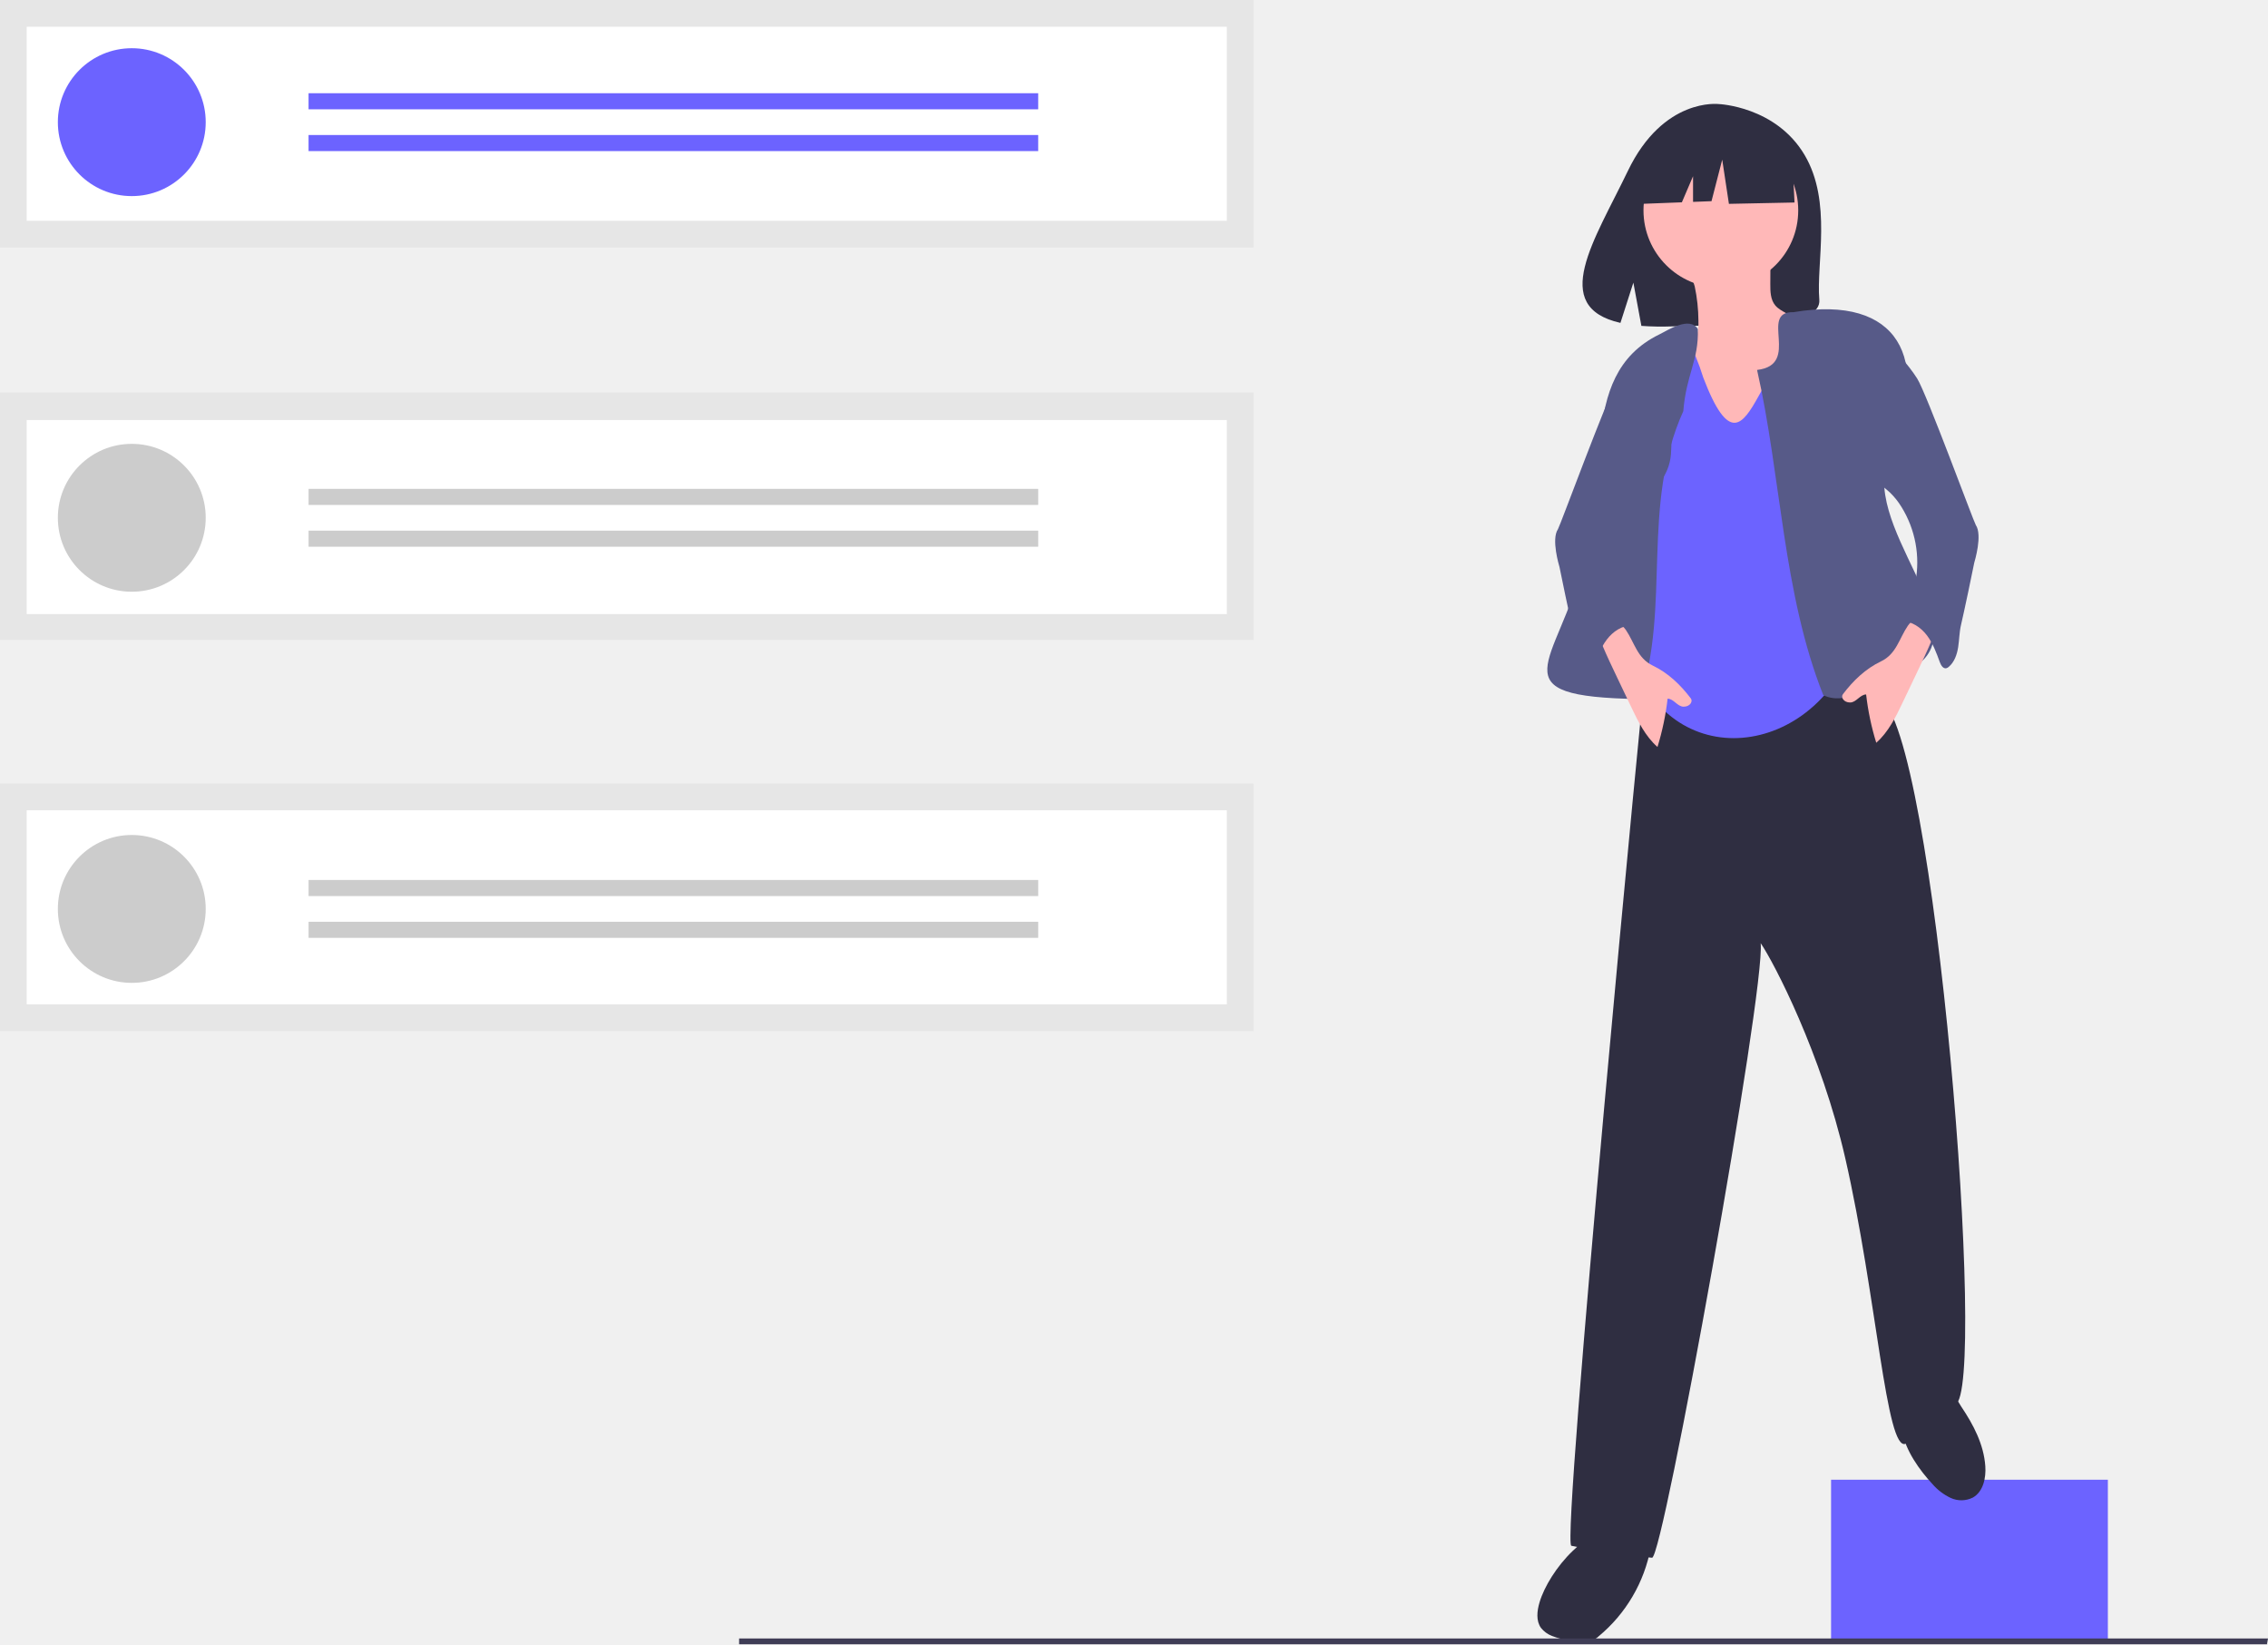
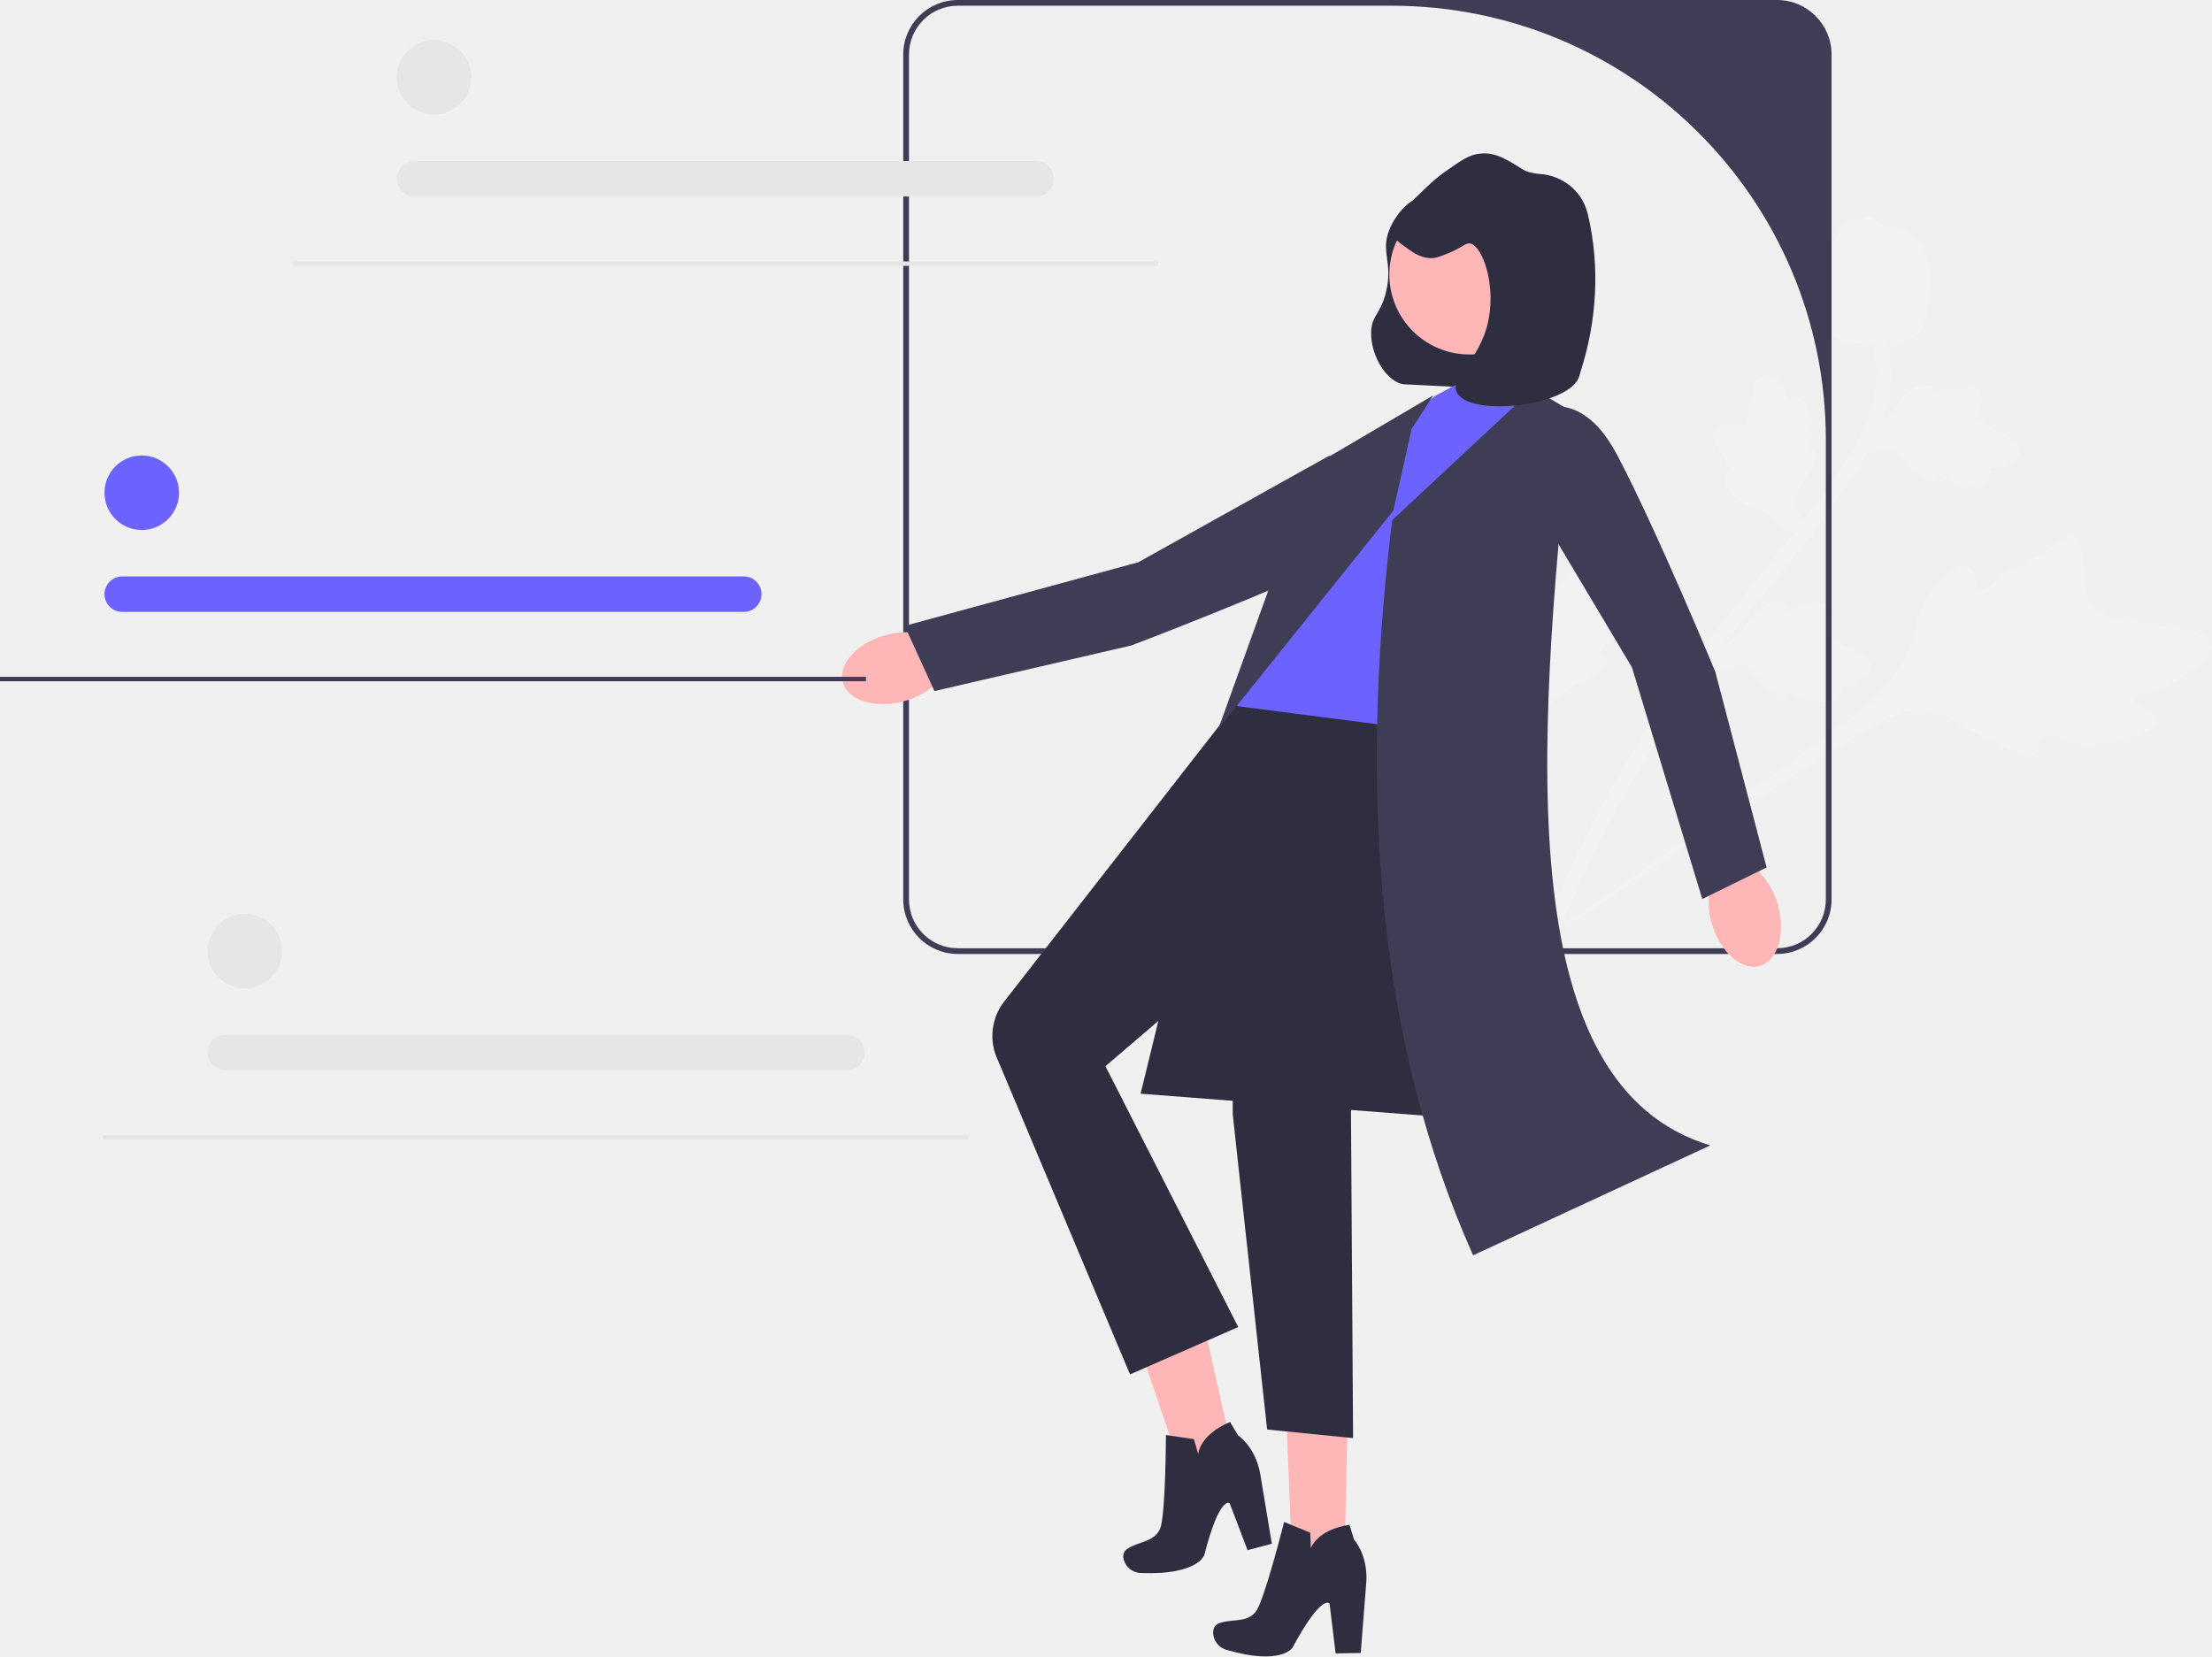
- <svg xmlns="http://www.w3.org/2000/svg" id="add4e892-dc7d-463c-9a79-cd157cb9a3cb" data-name="Layer 1" width="852.182" height="617.73" viewBox="0 0 852.182 617.73">
-   <rect x="688.013" y="555.912" width="104" height="60" fill="#6c63ff" />
-   <path d="M752.362,743.166c-.933,3.175-1.366,6.878.572,9.561a9.656,9.656,0,0,0,4.086,2.993,29.112,29.112,0,0,0,12.985,1.905,6.132,6.132,0,0,0,4.593-1.764,56.586,56.586,0,0,0,19.575-33.393,3.166,3.166,0,0,0-.104-2.049,3.247,3.247,0,0,0-1.364-1.156,30.653,30.653,0,0,0-7.311-3.338C771.317,712.29,755.85,731.297,752.362,743.166Z" transform="translate(-173.909 -141.1352)" fill="#2f2e41" />
-   <path d="M900.004,698.668a20.732,20.732,0,0,0,6.844,5.212,9.608,9.608,0,0,0,8.364-.142c3.873-2.205,4.97-7.328,4.661-11.774-.572-8.223-4.5-15.633-9.014-22.351-1.428-2.125-4.59-8.451-7.365-8.529-1.318-.037-6.248,4.742-7.587,5.652-4.894,3.323-8.283,5.701-7.265,12.08C889.778,685.93,895.216,693.545,900.004,698.668Z" transform="translate(-173.909 -141.1352)" fill="#2f2e41" />
-   <path d="M857.099,358.558c-20.833-1.615-40.732-1.017-61.602-2.088-1.753-.09-.908,19.986-2.725,30.888-.934,5.603-32.348,333.837-28.449,334.502a259.062,259.062,0,0,0,30.331,4.492c4.134.364,42.663-213.506,40.817-230.887,5.045,7.399,22.812,41.559,31.796,80.854,11.854,51.846,15.343,110.489,22.712,107.199a44.138,44.138,0,0,1,18.611-14.72c12.178-4.53-7.558-253.924-28.41-265.389-.257-7.299-.524-14.778-3.275-21.544C873.023,372.322,865.368,364.702,857.099,358.558Z" transform="translate(-173.909 -141.1352)" fill="#2f2e41" />
-   <polygon points="851.787 617.73 277.706 617.73 277.706 615.548 852.182 615.548 851.787 617.73" fill="#3f3d56" />
-   <rect y="294.368" width="471.013" height="92.995" fill="#e6e6e6" />
-   <rect y="147.426" width="471.013" height="92.995" fill="#e6e6e6" />
-   <rect width="471.013" height="92.995" fill="#e6e6e6" />
-   <path d="M183.95,224.089H634.881V151.176H183.95Z" transform="translate(-173.909 -141.1352)" fill="#fff" />
-   <path d="M183.95,371.839H634.881v-72.912H183.95Z" transform="translate(-173.909 -141.1352)" fill="#fff" />
-   <path d="M183.95,518.457H634.881V445.545H183.95Z" transform="translate(-173.909 -141.1352)" fill="#fff" />
-   <circle cx="49.517" cy="45.894" r="27.778" fill="#6c63ff" />
-   <rect x="115.942" y="35.024" width="274.154" height="6.039" fill="#6c63ff" />
-   <rect x="115.942" y="50.724" width="274.154" height="6.039" fill="#6c63ff" />
-   <circle cx="49.517" cy="194.527" r="27.778" fill="#ccc" />
-   <rect x="115.942" y="183.658" width="274.154" height="6.039" fill="#ccc" />
-   <rect x="115.942" y="199.358" width="274.154" height="6.039" fill="#ccc" />
-   <circle cx="49.517" cy="341.47" r="27.778" fill="#ccc" />
-   <rect x="115.942" y="330.6" width="274.154" height="6.039" fill="#ccc" />
-   <rect x="115.942" y="346.301" width="274.154" height="6.039" fill="#ccc" />
-   <path d="M851.966,199.351c-10.813-18.27-32.204-19.121-32.204-19.121s-20.845-2.666-34.217,25.16c-12.464,25.935-29.665,50.976-2.769,57.048l4.858-15.121L790.642,263.563a105.236,105.236,0,0,0,11.508.197c28.803-.93,56.234.272,55.351-10.064C856.327,239.955,862.369,216.93,851.966,199.351Z" transform="translate(-173.909 -141.1352)" fill="#2f2e41" />
-   <path d="M812.077,261.598c.052,2.056.037,4.225-.985,6.011-2.026,3.539-6.971,4.069-9.946,6.859-3.128,2.934-3.482,7.695-3.631,11.98-.156,4.481-.288,9.109,1.347,13.284a32.293,32.293,0,0,0,3.773,6.482q2.724,3.927,5.499,7.819a33.759,33.759,0,0,0,3.293,4.132c3.313,3.374,7.857,5.242,12.394,6.575,2.931.861,6.096,1.532,9.005.596a17.24,17.24,0,0,0,5.237-3.22,28.061,28.061,0,0,0,5.927-5.745c2.442-3.543,3.118-7.978,3.625-12.251a264.363,264.363,0,0,0,1.743-38.084,9.334,9.334,0,0,0-.727-4.046c-1.506-2.941-5.541-3.569-7.666-6.099-1.817-2.163-1.892-5.25-1.876-8.075l.039-7.192a3.013,3.013,0,0,0-.35-1.752,2.969,2.969,0,0,0-2.063-.963,69.55,69.55,0,0,0-13.531-.905c-3.672.112-10.718-.195-13.893,1.85-2.882,1.856.726,6.984,1.394,9.864A64.262,64.262,0,0,1,812.077,261.598Z" transform="translate(-173.909 -141.1352)" fill="#ffb8b8" />
-   <circle cx="646.597" cy="79.041" r="29.071" fill="#ffb8b8" />
-   <path d="M813.922,283.047c-15.004-47.548-22.909,19.237-32.369,37.472.088,12.573.429,47.347,3.369,60.528,11.423,51.202,67.99,47.182,85,4,9.061-23.003-11.04-80.012-10.359-106.612C834.653,253.194,833.116,333.272,813.922,283.047Z" transform="translate(-173.909 -141.1352)" fill="#6c63ff" />
-   <path d="M797.452,266.738c-32.511,15.802-17.001,58.255-28.785,86.039-9.412,38.119-33.348,50.105,21.38,50.993,11.792-34.842.274-72.689,16.352-108.167,1.107-13.895,5.873-19.121,5.451-30.888C808.697,259.831,800.53,265.225,797.452,266.738Z" transform="translate(-173.909 -141.1352)" fill="#575a88" />
-   <polygon points="673.276 56.455 652.142 45.384 622.957 49.913 616.919 76.583 631.95 76.004 636.149 66.206 636.149 75.842 643.084 75.576 647.111 59.977 649.626 76.583 674.283 76.079 673.276 56.455" fill="#2f2e41" />
-   <path d="M834.113,280.12c16.733-1.953.419-22.049,13.701-21.707,39.771-6.689,51.669,17.944,36.544,52.324-13.865,27.538,35.18,66.222,7.781,81.63-9.724,3.569-23.647,14.797-33.151,9.909C843.732,363.928,843.18,320.113,834.113,280.12Z" transform="translate(-173.909 -141.1352)" fill="#575a88" />
-   <path d="M880.688,389.595c-5.826,2.786-10.435,7.217-14.335,12.365-.826,1.09.282,3.122,2.756,3.089,2.302-.031,3.677-2.983,5.98-3.014a99.973,99.973,0,0,0,3.806,18.145c4.593-4.033,7.343-9.711,9.974-15.228l5.201-10.905c1.91-4.004,3.82-8.009,5.541-12.097a8.728,8.728,0,0,0,.853-3.049c.227-7.035-6.71-7.078-9.701-2.675C887.49,381.042,886.471,386.829,880.688,389.595Z" transform="translate(-173.909 -141.1352)" fill="#ffb8b8" />
-   <path d="M881.884,268.643c4.447,4.621,8.926,9.281,12.378,14.686s21.31,54.014,22.034,55.045c2.578,3.805-.433,13.64-.585,14.204-.298,1.766-4.024,19.403-4.957,23.298-.653,2.725-.645,5.563-1.072,8.333s-1.389,5.618-3.523,7.435a2.207,2.207,0,0,1-.97.543c-1.183.231-1.989-1.138-2.404-2.27-1.29-3.526-2.592-7.12-4.866-10.106s-5.721-5.326-9.475-5.315a5.055,5.055,0,0,1,.368-4.613c.752-1.419,1.855-2.621,2.685-3.996a18.389,18.389,0,0,0,2.112-6.036,39.606,39.606,0,0,0-5.229-28.25,27.052,27.052,0,0,0-4.364-5.455c-1.833-1.718-3.978-3.099-5.67-4.955a19.373,19.373,0,0,1-4.512-10.947,57.721,57.721,0,0,1,.318-12.01c.761-7.901,1.739-15.813,2.868-23.67a8.828,8.828,0,0,1,.783-2.956C878.689,269.954,880.187,269.44,881.884,268.643Z" transform="translate(-173.909 -141.1352)" fill="#575a88" />
-   <path d="M784.824,377.805c-2.991-4.403-9.928-4.36-9.701,2.675a8.728,8.728,0,0,0,.853,3.049c1.721,4.088,3.632,8.094,5.541,12.097l5.201,10.905c2.631,5.517,5.381,11.194,9.974,15.228a99.973,99.973,0,0,0,3.806-18.145c2.302.031,3.677,2.983,5.98,3.014,2.474.033,3.582-1.999,2.756-3.089-3.9-5.148-8.509-9.579-14.335-12.365C789.115,388.408,788.096,382.62,784.824,377.805Z" transform="translate(-173.909 -141.1352)" fill="#ffb8b8" />
-   <path d="M797.784,273.186a8.828,8.828,0,0,1,.783,2.956c1.129,7.857,2.107,15.769,2.868,23.67a57.72,57.72,0,0,1,.318,12.01,19.373,19.373,0,0,1-4.512,10.947c-1.692,1.857-3.837,3.238-5.67,4.955a27.052,27.052,0,0,0-4.364,5.455,39.606,39.606,0,0,0-5.229,28.25,18.389,18.389,0,0,0,2.112,6.036c.83,1.375,1.932,2.577,2.685,3.996a5.055,5.055,0,0,1,.368,4.613c-3.754-.011-7.201,2.328-9.475,5.315s-3.576,6.581-4.866,10.106c-.414,1.132-1.22,2.501-2.404,2.27a2.207,2.207,0,0,1-.97-.543c-2.133-1.817-3.095-4.666-3.523-7.435s-.419-5.607-1.072-8.333c-.933-3.895-4.659-21.531-4.957-23.298-.152-.563-3.164-10.399-.585-14.204.724-1.031,18.581-49.64,22.034-55.045s7.931-10.065,12.378-14.686C795.399,271.019,796.898,271.533,797.784,273.186Z" transform="translate(-173.909 -141.1352)" fill="#575a88" />
+ <svg xmlns="http://www.w3.org/2000/svg" id="a" width="772.031" height="578.211" viewBox="0 0 772.031 578.211">
+   <g>
+     <path d="M752.411,251.996c.22-3.362-7.668-5.003-7.31-7.946,.357-2.932,8.313-2.322,16.723-7.618,1.517-.955,11.074-6.973,10.142-11.488-1.767-8.558-39.665-4.19-43.353-16.64-.81-2.732-.058-6.565-2.29-15.152-.888-3.416-1.625-5.189-3.131-5.749-2.137-.794-3.953,1.549-9.198,5.01-7.865,5.191-9.303,3.567-14.947,8.141-4.19,3.395-5.598,6.073-7.422,5.533-2.581-.764-1.428-6.619-4.384-8.048-3.016-1.458-8.275,2.677-11.498,6.262-6.047,6.729-6.674,13.473-8.684,19.639-2.185,6.701-7.025,15.852-19.032,25.275l-109.61,79.788c23.074-15.973,87.601-58.887,112.741-74.039,7.258-4.374,14.88-8.632,23.201-6.673,8.011,1.885,15.705,9.305,28.622,14.228,1.508,.575,5.728,2.122,7.628,.318,1.571-1.491,.125-3.914,1.571-5.328,1.939-1.897,6.114,.923,12.956,1.889,4.825,.681,8.523,.094,11.703-.411,.959-.152,15.281-2.516,15.573-6.991l-0-0Z" fill="#f2f2f2" />
+     <path d="M567.209,206.675c-1.587-1.078-4.668,2.32-6.009,1.295-1.336-1.021,1.259-4.75,1.086-10.406-.031-1.02-.227-7.447-2.712-8.293-4.71-1.602-13.501,18.259-20.676,16.477-1.575-.391-3.239-1.866-8.098-3.248-1.933-.55-3.016-.699-3.725-.122-1.006,.82-.381,2.387-.195,5.96,.278,5.358-.933,5.595-.317,9.685,.458,3.036,1.366,4.5,.574,5.239-1.12,1.047-3.661-1.209-5.215-.171-1.586,1.059-1.074,4.834-.244,7.45,1.558,4.91,4.687,7.163,7.133,9.929,2.658,3.006,5.753,8.022,6.914,16.634l7.534,76.819c-1.182-15.934-3.627-59.986-3.809-76.697-.053-4.824,.057-9.794,3.419-13.313,3.237-3.388,9.099-5.023,15.241-9.943,.717-.574,2.694-2.199,2.357-3.652-.279-1.201-1.885-1.191-2.162-2.308-.371-1.499,2.217-2.734,4.665-5.814,1.726-2.171,2.505-4.156,3.175-5.863,.202-.514,3.174-8.226,1.062-9.661l-0,0Z" fill="#f2f2f2" />
+     <path d="M593.927,235.387l4.876-9.165,.878-.347c4.06-1.603,7.083-3.813,8.99-6.571,.303-.438,.584-.892,.87-1.354,1.134-1.832,2.543-4.109,5.456-5.894,1.628-.992,5.715-3.072,8.158-.795,.663,.605,.987,1.322,1.138,2.005,.129-.056,.26-.111,.401-.172,1.735-.713,2.787-.808,3.801-.899,.779-.07,1.582-.142,3.075-.593,.655-.198,1.195-.395,1.649-.561,1.378-.499,3.1-1.04,4.71,.092,1.678,1.27,1.604,3.327,1.556,4.688-.085,2.429-.434,3.984-.666,5.014-.086,.376-.18,.801-.183,.95-.004,1.205,5.066,3.548,6.969,4.441,4.284,1.992,7.991,3.716,7.701,7.08-.206,2.407-2.506,4.201-7.028,5.469-1.408,.394-2.713,.533-3.822,.582,.358,.777,.521,1.703,.144,2.725h0c-.895,2.418-4.085,3.271-9.483,2.544-1.343-.177-3.146-.422-5.249-1.385-.99-.455-1.813-.964-2.509-1.41-.285,.385-.67,.749-1.211,1.024-1.592,.812-3.481,.423-5.591-1.239-2.346-1.794-4.031-3.631-5.52-5.248-1.301-1.41-2.425-2.621-3.517-3.266-2.043-1.17-4.596-.642-7.723,.169l-7.87,2.115-0-0Z" fill="#f2f2f2" />
+     <path d="M633.061,187.738l-10.102-2.392-.558-.761c-2.58-3.52-5.485-5.884-8.636-7.029-.501-.182-1.011-.338-1.531-.498-2.059-.632-4.62-1.417-7.085-3.782-1.373-1.323-4.421-4.749-2.838-7.69,.417-.795,1.029-1.29,1.651-1.61-.087-.111-.174-.224-.268-.345-1.13-1.498-1.489-2.491-1.834-3.448-.266-.735-.539-1.495-1.353-2.824-.357-.583-.686-1.055-.961-1.453-.833-1.206-1.793-2.735-1.105-4.579,.803-1.945,2.811-2.395,4.14-2.694,2.372-.534,3.963-.591,5.019-.628,.386-.013,.82-.029,.965-.064,1.166-.302,2.147-5.8,2.528-7.868,.84-4.649,1.568-8.672,4.895-9.245,2.381-.412,4.699,1.358,7.073,5.41,.738,1.262,1.203,2.49,1.533,3.55,.661-.544,1.515-.936,2.6-.831h0c2.566,.253,4.2,3.121,4.866,8.527,.169,1.344,.39,3.151-.009,5.429-.189,1.073-.472,1.998-.728,2.785,.444,.178,.894,.458,1.298,.912,1.189,1.334,1.293,3.26,.22,5.722-1.14,2.724-2.489,4.82-3.676,6.671-1.034,1.616-1.92,3.011-2.267,4.231-.613,2.273,.545,4.608,2.122,7.428l4.042,7.076-0-0Z" fill="#f2f2f2" />
+     <path d="M645.812,159.633l4.876-9.165,.878-.347c4.06-1.603,7.083-3.813,8.99-6.571,.303-.438,.584-.892,.87-1.354,1.134-1.832,2.543-4.109,5.456-5.894,1.628-.992,5.715-3.072,8.158-.795,.663,.605,.987,1.322,1.138,2.005,.129-.056,.26-.111,.401-.172,1.735-.713,2.787-.808,3.801-.899,.779-.07,1.582-.142,3.075-.593,.655-.198,1.195-.395,1.649-.561,1.378-.499,3.1-1.04,4.71,.092,1.678,1.27,1.604,3.327,1.556,4.688-.085,2.429-.434,3.984-.666,5.014-.086,.376-.18,.801-.183,.95-.004,1.205,5.066,3.548,6.969,4.441,4.284,1.992,7.991,3.716,7.701,7.08-.206,2.407-2.506,4.201-7.028,5.469-1.408,.394-2.713,.533-3.822,.582,.358,.777,.521,1.703,.144,2.725h0c-.895,2.418-4.085,3.271-9.483,2.544-1.343-.177-3.146-.422-5.249-1.385-.99-.455-1.813-.964-2.509-1.41-.285,.385-.67,.749-1.211,1.024-1.592,.812-3.481,.423-5.591-1.239-2.346-1.794-4.031-3.631-5.52-5.248-1.301-1.41-2.425-2.621-3.517-3.266-2.043-1.17-4.596-.642-7.723,.169l-7.87,2.115-0-0Z" fill="#f2f2f2" />
+     <path d="M541.361,330.817l-1.018-2.34,.979-2.355-.979,2.355-2.243-1.186c.099-.216,.29-.737,.596-1.548,1.676-4.443,6.77-17.969,16.895-37.83,7.068-13.864,15.099-27.595,23.871-40.817,8.786-13.243,16.205-22.743,22.166-30.38,4.497-5.759,8.877-11.176,13.148-16.451,11.404-14.095,22.175-27.409,32.019-43.575,2.199-3.608,6.774-11.12,7.821-21.729,.607-6.154-.056-12.44-1.976-18.682l4.88-1.5c2.115,6.895,2.846,13.856,2.172,20.688-1.161,11.763-6.146,19.948-8.54,23.881-10.018,16.451-20.894,29.893-32.409,44.123-4.252,5.257-8.616,10.649-13.094,16.385-5.906,7.566-13.26,16.984-21.933,30.057-8.669,13.063-16.6,26.627-23.582,40.315-9.996,19.611-15.014,32.936-16.662,37.314-.882,2.337-1.066,2.826-2.111,3.276l0-0Z" fill="#f2f2f2" />
+     <path d="M640.342,117.678c-.173-.118-.344-.242-.513-.375-3.452-2.648-5.301-7.066-5.5-13.132-.089-2.85,.684-5.503,2.224-10.794,.236-.816,1.481-4.927,4.016-10.02,1.655-3.329,2.578-4.562,3.949-5.272,1.524-.792,3.201-.923,4.82-.677,.222-.439,.55-.825,1.015-1.129,1.919-1.264,3.668,.273,4.624,1.09,.477,.423,1.069,.956,1.797,1.4,1.142,.704,1.961,.782,3.199,.905,1.185,.117,2.658,.263,4.469,1.026,3.579,1.492,5.596,4.177,6.261,5.061,3.513,4.634,3.333,9.71,3.124,15.586-.045,1.177-.317,5.386-1.953,10.291-1.18,3.539-2.2,4.773-3.125,5.576-1.894,1.655-3.905,1.968-8.75,2.382-5.064,.438-7.604,.655-9.555,.508-4.539-.35-7.39-.569-10.102-2.427l-0,0Z" fill="#f2f2f2" />
+   </g>
+   <path d="M620.232,0H334.272c-10.49,0-19.02,8.53-19.02,19.02V313.98c0,10.49,8.53,19.02,19.02,19.02h285.96c10.49,0,19.02-8.53,19.02-19.02V19.02c0-10.49-8.53-19.02-19.02-19.02Zm17.02,313.98c0,9.4-7.62,17.02-17.02,17.02H334.272c-9.4,0-17.02-7.62-17.02-17.02V19.02c0-9.4,7.62-17.02,17.02-17.02h151.472c83.675,0,151.508,67.832,151.508,151.508v160.472Z" fill="#3f3d56" />
+   <path id="b" d="M309.2,221.685c-10.023,2.709-16.749,10.076-15.024,16.455,1.725,6.378,11.247,9.351,21.273,6.64,4.02-1.028,7.735-3.004,10.835-5.762l42.322-12.015-6.061-19.74-41.078,13.94c-4.069-.821-8.275-.656-12.266,.483Z" fill="#ffb6b6" />
+   <path d="M486.552,162.462s11.949,17.528-14.98,30.75c-26.929,13.223-76.707,32.094-76.707,32.094l-68.73,15.923-10.379-22.755,81.555-22.22,66.457-37.088,22.785,3.295Z" fill="#3f3d56" />
+   <path d="M478.558,115.807c-.306,8.309,5.676,18.172,12,18.374,7.608,.244,43.573,2.805,44.73-.178,8.028-20.711-29.778-63.674-38.3-64.913-4.58-.666-10.063,5.909-12.172,11.337-2.954,7.607,1.406,11.194-1.055,21.441-1.877,7.814-4.989,8.13-5.202,13.938Z" fill="#2f2e41" />
+   <g>
+     <polygon points="415.954 443.34 390.711 449.125 416.075 524.385 433.18 520.466 415.954 443.34" fill="#ffb6b6" />
+     <path d="M406.934,500.915l9.763,1.432,1.505,5.23s.325-6.652,11.108-11.211l2.803,4.681s5.772,3.714,7.638,12.92l4.142,24.901-8.477,2.249-6.22-16.359s-3.422-3.129-8.867,18.036c0,0-2.205,7.113-22.204,6.289-2.749-.113-5.167-1.947-5.901-4.599-.405-1.463-.226-2.976,1.462-3.99,4.297-2.58,9.294-2.339,11.222-6.925,1.928-4.586,2.026-32.653,2.026-32.653Z" fill="#2f2e41" />
+   </g>
+   <g>
+     <polygon points="470.793 477.557 448.252 477 451.408 556.249 468.953 556.562 470.793 477.557" fill="#ffb6b6" />
+     <path d="M448.183,531.269l9.131,3.739,.202,5.438s1.917-6.379,13.48-8.209l1.594,5.218s4.709,4.994,4.304,14.379l-1.972,25.166-8.769,.143-2.101-17.375s-2.569-3.86-12.946,15.372c0,0-3.851,6.373-23.065,.761-2.641-.771-4.547-3.134-4.621-5.884-.041-1.518,.497-2.943,2.379-3.521,4.792-1.47,9.583-.033,12.558-4.021,2.975-3.988,9.824-31.206,9.824-31.206Z" fill="#2f2e41" />
+   </g>
+   <polygon points="517.307 390.997 398.093 381.772 431.641 244.241 511.906 232.676 517.307 390.997" fill="#2f2e41" />
+   <polygon points="500.866 138.193 525.984 124.811 546.267 148.761 505.508 279.4 430.949 246.386 487.579 149.571 500.866 138.193" fill="#6c63ff" />
+   <path d="M504.049,255.812s7.999,41.243-16.77,62.68l-7.582,24.104-8.186,44.491,.741,114.912-30-3-12-109.996-.143-54.745-44.289,37.927,46.351,91.039-37.769,16.538-46.129-109.709c-3.205-6.683-2.35-14.604,2.207-20.45l80.468-103.219,73.1,9.427Z" fill="#2f2e41" />
+   <path d="M535.147,135.631l-49.248,45.946c-11.655,94.579-5.293,181.426,28.243,256.611l82.757-38.356c-68.241-20.697-61.548-134.344-48.307-256.113l-13.445-8.087Z" fill="#3f3d56" />
+   <polygon points="492.676 149.722 500.252 138 458.35 162.635 425.216 254.456 486.338 178.18 492.676 149.722" fill="#3f3d56" />
+   <path id="c" d="M597.491,322.436c2.888,9.973,10.375,16.566,16.721,14.727,6.346-1.839,9.148-11.413,6.258-21.389-1.1-4.001-3.142-7.68-5.955-10.73l-12.77-42.1-19.629,6.414,14.673,40.822c-.748,4.083-.507,8.285,.702,12.255Z" fill="#ffb6b6" />
+   <path d="M533.234,144.699s17.177-12.447,31.168,14.09c13.991,26.538,34.285,75.753,34.285,75.753l17.892,68.245-22.447,11.029-24.555-80.883-38.982-65.364,2.639-22.87Z" fill="#3f3d56" />
+   <circle cx="512.809" cy="95.838" r="27.896" fill="#ffb6b6" />
+   <path d="M512.901,84.955c-1.57-.155-2.377,1.505-8.374,3.822-2.125,.821-3.212,1.233-4.46,1.313-3.793,.244-6.741-1.851-8.712-3.252-3.203-2.276-5.266-3.742-5.669-6.086-.526-3.059,2.937-6.475,9.883-13.184,3.402-3.285,5.475-5.27,8.804-7.632,5.583-3.962,8.375-5.942,12.288-6.331,5.183-.515,9.124,1.959,14.81,5.528,1.536,.964,3.751,1.428,6.099,1.605,7.686,.578,14.275,5.701,16.366,13.12,.16,.567,.294,1.08,.395,1.519,4.126,18.014,2.975,36.75-2.672,54.346-.152,.474-.279,.915-.378,1.317-2.623,10.716-38.656,14.894-42.871,5.834-2.654-5.705,9.749-11.413,11.601-28.423,1.289-11.842-3.193-23.11-7.11-23.497Z" fill="#2f2e41" />
+   <rect x="102" y="91.253" width="302.252" height="1.549" fill="#e6e6e6" />
+   <g>
+     <path d="M361.582,68.6H144.67c-3.417,0-6.197-2.78-6.197-6.197s2.78-6.197,6.197-6.197h216.911c3.417,0,6.197,2.78,6.197,6.197s-2.78,6.197-6.197,6.197Z" fill="#e6e6e6" />
+     <circle cx="151.473" cy="27" r="13" fill="#e6e6e6" />
+   </g>
+   <rect y="236.253" width="302.252" height="1.549" fill="#3f3d56" />
+   <g>
+     <path d="M259.582,213.6H42.67c-3.417,0-6.197-2.78-6.197-6.197s2.78-6.197,6.197-6.197h216.911c3.417,0,6.197,2.78,6.197,6.197s-2.78,6.197-6.197,6.197Z" fill="#6c63ff" />
+     <circle cx="49.473" cy="172" r="13" fill="#6c63ff" />
+   </g>
+   <rect x="36" y="396.253" width="302.252" height="1.549" fill="#e6e6e6" />
+   <g>
+     <path d="M295.582,373.6H78.67c-3.417,0-6.197-2.78-6.197-6.197s2.78-6.197,6.197-6.197h216.911c3.417,0,6.197,2.78,6.197,6.197s-2.78,6.197-6.197,6.197Z" fill="#e6e6e6" />
+     <circle cx="85.473" cy="332" r="13" fill="#e6e6e6" />
+   </g>
</svg>
